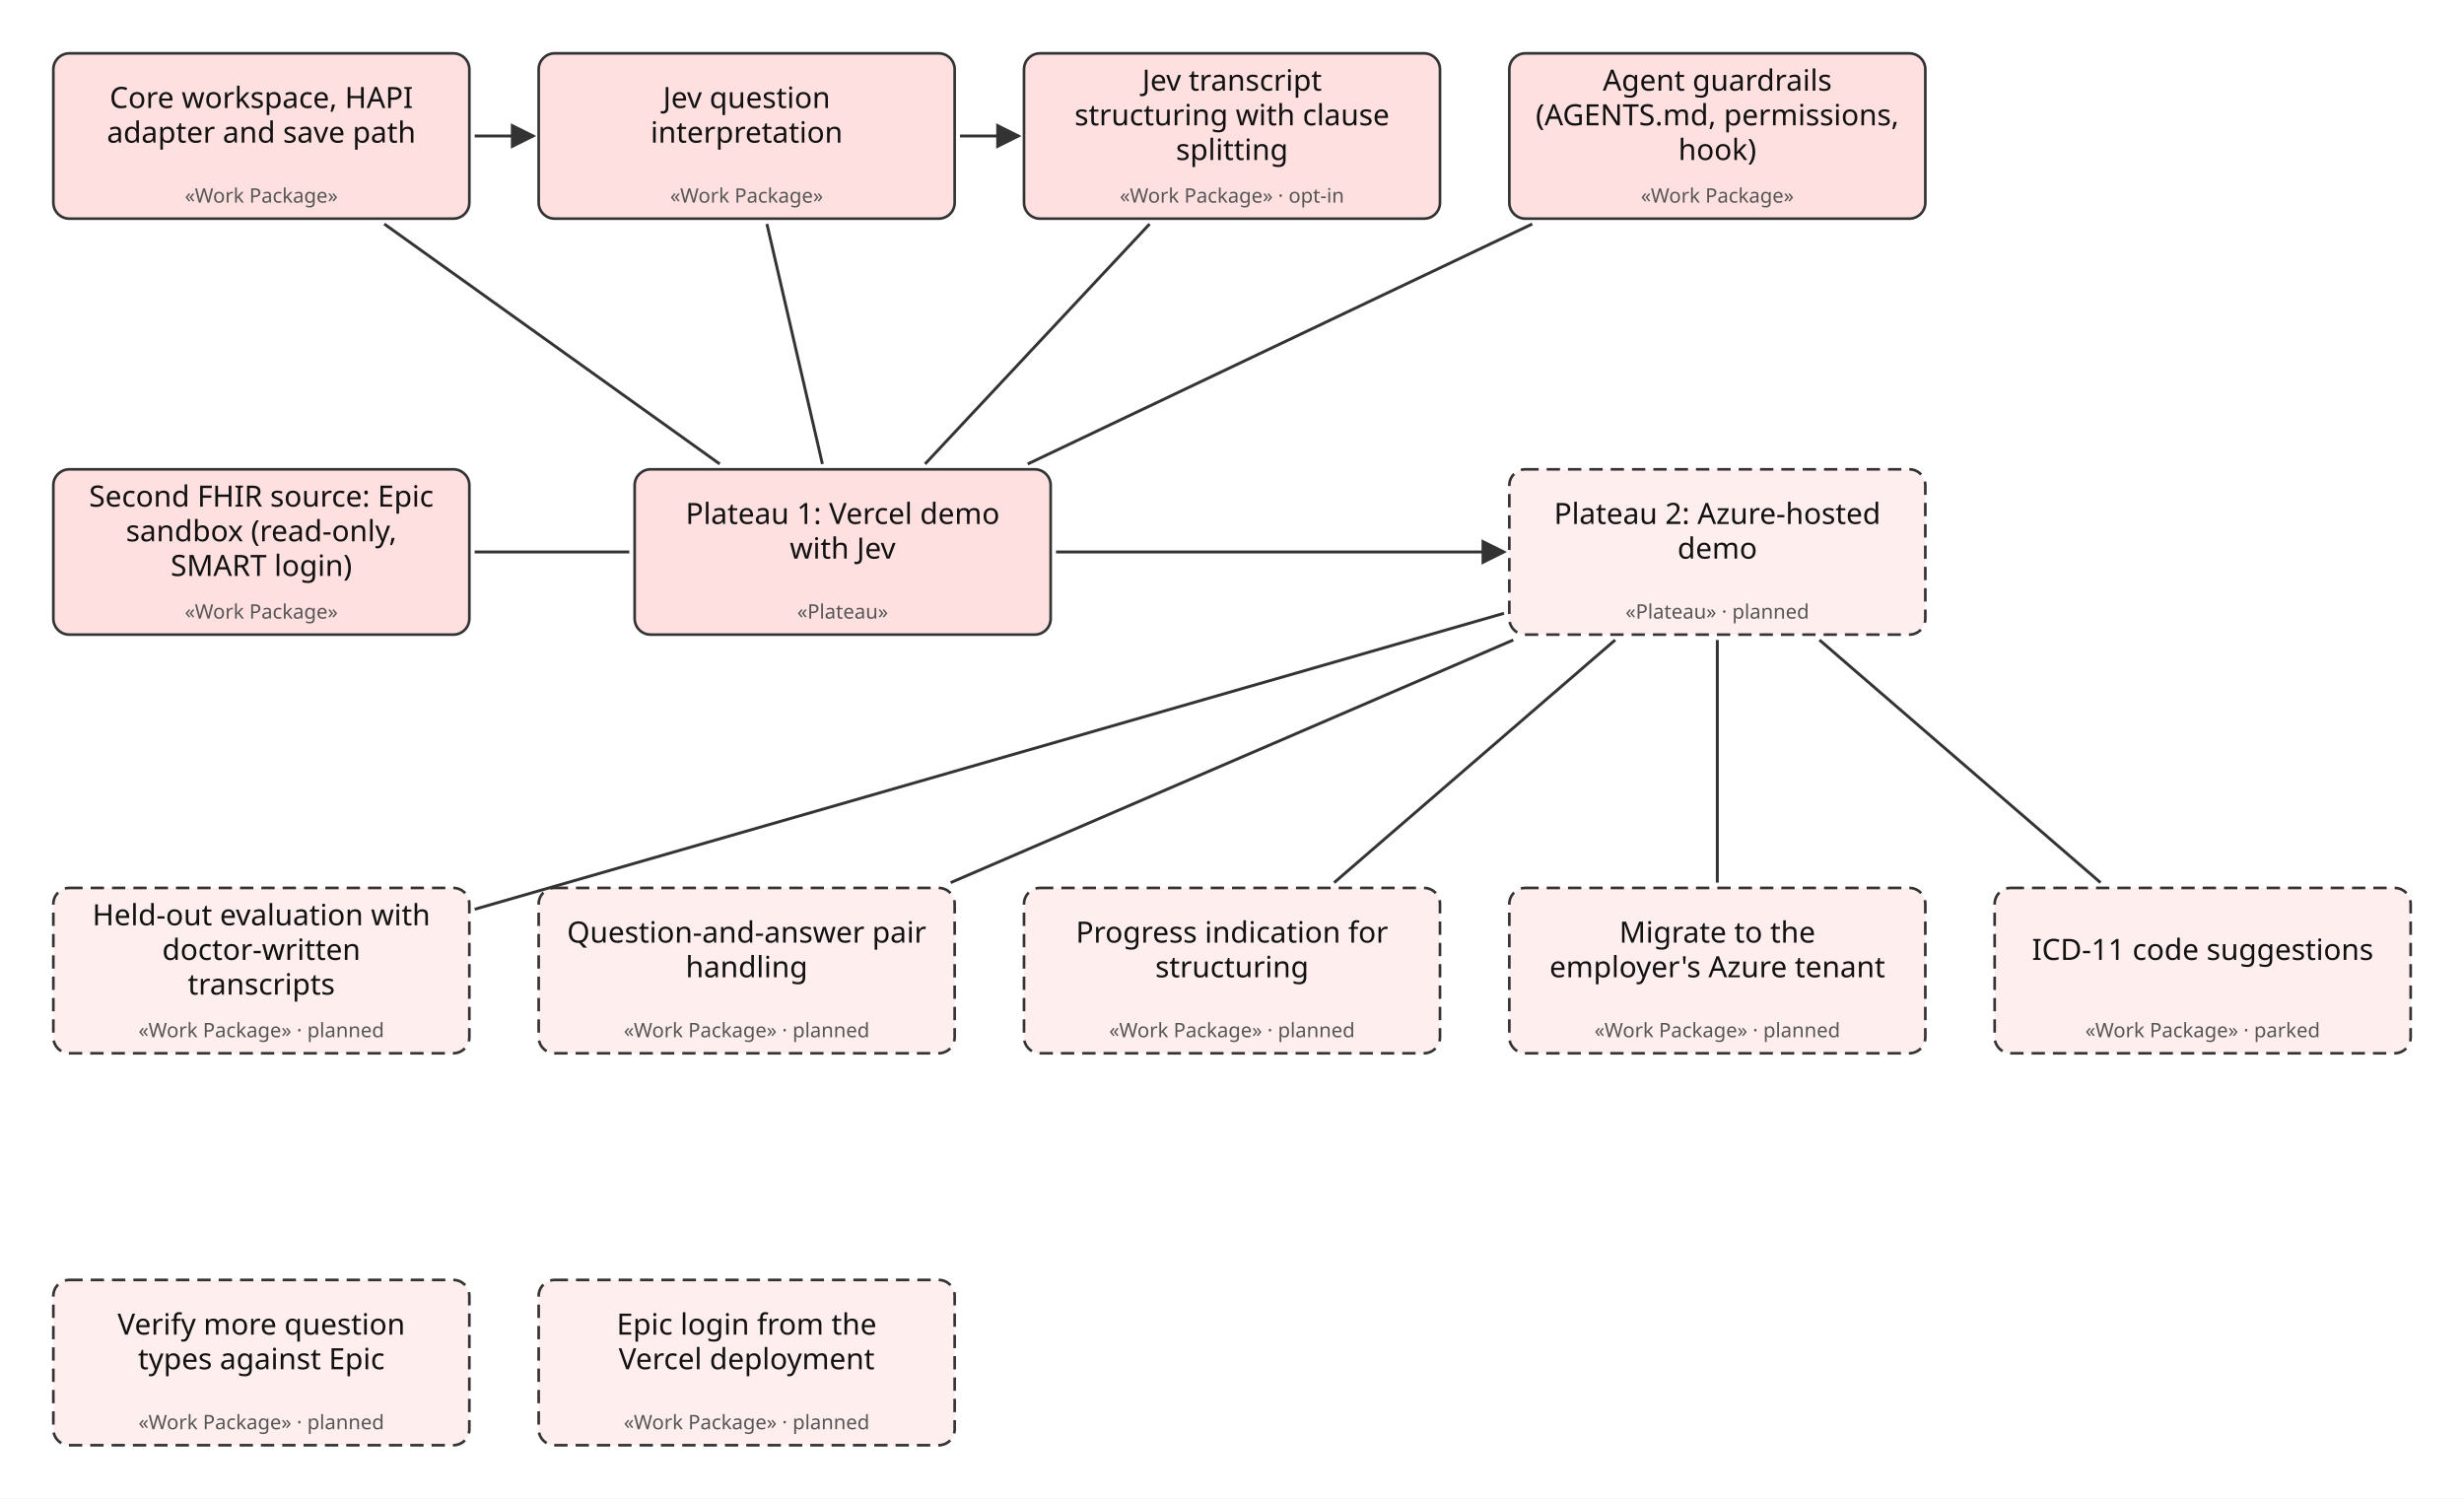
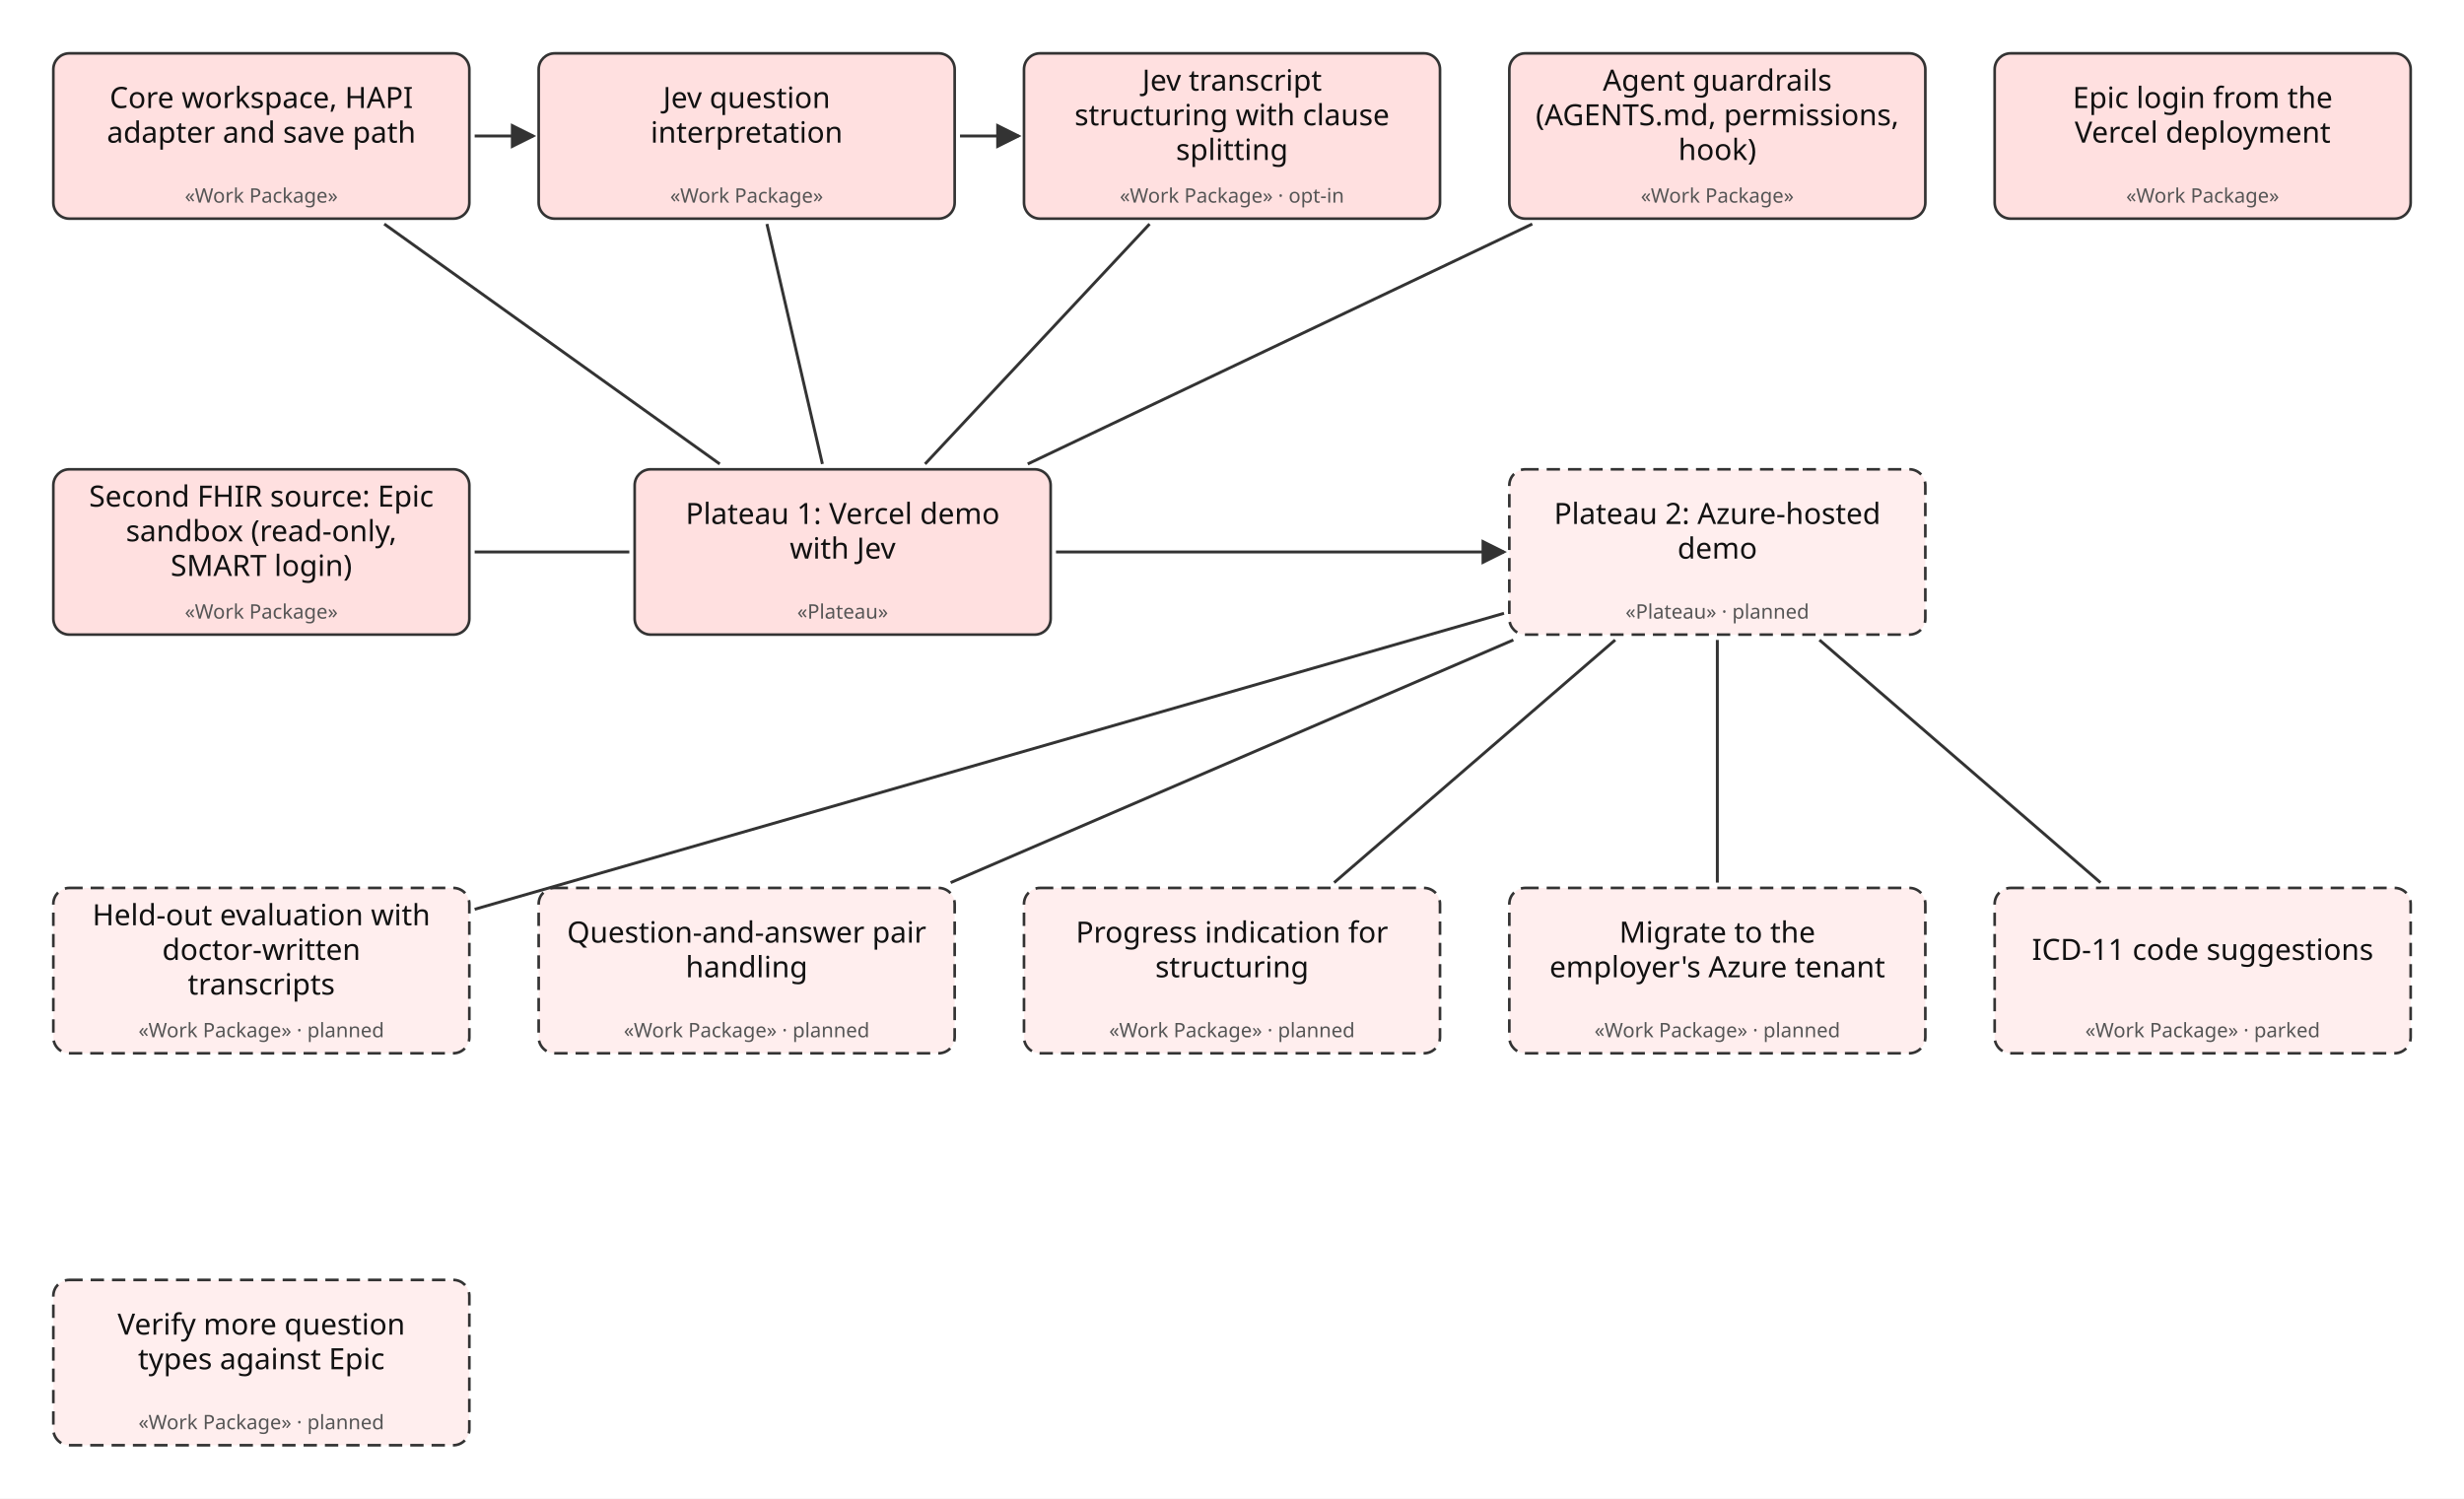
<svg xmlns="http://www.w3.org/2000/svg" viewBox="0 0 924 562" width="924" height="562" font-family="'Noto Sans','DejaVu Sans',Arial,sans-serif" role="img" aria-label="7 Implementation and migration">
  <defs>
    <marker id="open" viewBox="0 0 10 10" refX="9" refY="5" markerWidth="9" markerHeight="9" orient="auto-start-reverse">
      <path d="M1 1 L9 5 L1 9" fill="none" stroke="#333" stroke-width="1.3" />
    </marker>
    <marker id="filled" viewBox="0 0 10 10" refX="9" refY="5" markerWidth="9" markerHeight="9" orient="auto-start-reverse">
      <path d="M1 1 L9 5 L1 9 Z" fill="#333" stroke="#333" />
    </marker>
    <marker id="hollow" viewBox="0 0 12 12" refX="11" refY="6" markerWidth="11" markerHeight="11" orient="auto-start-reverse">
      <path d="M1 1 L11 6 L1 11 Z" fill="#fff" stroke="#333" stroke-width="1.2" />
    </marker>
    <marker id="dot" viewBox="0 0 10 10" refX="5" refY="5" markerWidth="7" markerHeight="7">
      <circle cx="5" cy="5" r="3.5" fill="#333" />
    </marker>
    <marker id="diamond" viewBox="0 0 14 10" refX="1" refY="5" markerWidth="13" markerHeight="9" orient="auto-start-reverse">
      <path d="M1 5 L7 1 L13 5 L7 9 Z" fill="#333" stroke="#333" />
    </marker>
  </defs>
  <rect width="100%" height="100%" fill="#fff" />
  <rect x="20" y="20" width="156" height="62" rx="6" fill="#ffe0e0" fill-opacity="1" stroke="#333" stroke-width="1" />
  <text x="98" y="40.5" font-size="11" text-anchor="middle" fill="#111">Core workspace, HAPI</text>
  <text x="98" y="53.5" font-size="11" text-anchor="middle" fill="#111">adapter and save path</text>
  <text x="98" y="76" font-size="7.5" text-anchor="middle" fill="#555">«Work Package»</text>
  <rect x="202" y="20" width="156" height="62" rx="6" fill="#ffe0e0" fill-opacity="1" stroke="#333" stroke-width="1" />
  <text x="280" y="40.5" font-size="11" text-anchor="middle" fill="#111">Jev question</text>
  <text x="280" y="53.5" font-size="11" text-anchor="middle" fill="#111">interpretation</text>
  <text x="280" y="76" font-size="7.5" text-anchor="middle" fill="#555">«Work Package»</text>
  <rect x="384" y="20" width="156" height="62" rx="6" fill="#ffe0e0" fill-opacity="1" stroke="#333" stroke-width="1" />
  <text x="462" y="34" font-size="11" text-anchor="middle" fill="#111">Jev transcript</text>
  <text x="462" y="47" font-size="11" text-anchor="middle" fill="#111">structuring with clause</text>
  <text x="462" y="60" font-size="11" text-anchor="middle" fill="#111">splitting</text>
  <text x="462" y="76" font-size="7.5" text-anchor="middle" fill="#555">«Work Package» · opt-in</text>
  <rect x="566" y="20" width="156" height="62" rx="6" fill="#ffe0e0" fill-opacity="1" stroke="#333" stroke-width="1" />
  <text x="644" y="34" font-size="11" text-anchor="middle" fill="#111">Agent guardrails</text>
  <text x="644" y="47" font-size="11" text-anchor="middle" fill="#111">(AGENTS.md, permissions,</text>
  <text x="644" y="60" font-size="11" text-anchor="middle" fill="#111">hook)</text>
  <text x="644" y="76" font-size="7.5" text-anchor="middle" fill="#555">«Work Package»</text>
  <rect x="238" y="176" width="156" height="62" rx="6" fill="#ffe0e0" fill-opacity="1" stroke="#333" stroke-width="1" />
  <text x="316" y="196.5" font-size="11" text-anchor="middle" fill="#111">Plateau 1: Vercel demo</text>
  <text x="316" y="209.5" font-size="11" text-anchor="middle" fill="#111">with Jev</text>
  <text x="316" y="232" font-size="7.5" text-anchor="middle" fill="#555">«Plateau»</text>
  <rect x="566" y="176" width="156" height="62" rx="6" fill="#ffe0e0" fill-opacity="0.55" stroke="#333" stroke-width="1" stroke-dasharray="5 3" />
  <text x="644" y="196.5" font-size="11" text-anchor="middle" fill="#111">Plateau 2: Azure-hosted</text>
  <text x="644" y="209.5" font-size="11" text-anchor="middle" fill="#111">demo</text>
  <text x="644" y="232" font-size="7.5" text-anchor="middle" fill="#555">«Plateau» · planned</text>
  <rect x="20" y="176" width="156" height="62" rx="6" fill="#ffe0e0" fill-opacity="1" stroke="#333" stroke-width="1" />
  <text x="98" y="190" font-size="11" text-anchor="middle" fill="#111">Second FHIR source: Epic</text>
  <text x="98" y="203" font-size="11" text-anchor="middle" fill="#111">sandbox (read-only,</text>
  <text x="98" y="216" font-size="11" text-anchor="middle" fill="#111">SMART login)</text>
  <text x="98" y="232" font-size="7.5" text-anchor="middle" fill="#555">«Work Package»</text>
  <rect x="20" y="480" width="156" height="62" rx="6" fill="#ffe0e0" fill-opacity="0.55" stroke="#333" stroke-width="1" stroke-dasharray="5 3" />
  <text x="98" y="500.5" font-size="11" text-anchor="middle" fill="#111">Verify more question</text>
  <text x="98" y="513.5" font-size="11" text-anchor="middle" fill="#111">types against Epic</text>
  <text x="98" y="536" font-size="7.5" text-anchor="middle" fill="#555">«Work Package» · planned</text>
-   <rect x="202" y="480" width="156" height="62" rx="6" fill="#ffe0e0" fill-opacity="0.55" stroke="#333" stroke-width="1" stroke-dasharray="5 3" />
-   <text x="280" y="500.5" font-size="11" text-anchor="middle" fill="#111">Epic login from the</text>
-   <text x="280" y="513.5" font-size="11" text-anchor="middle" fill="#111">Vercel deployment</text>
-   <text x="280" y="536" font-size="7.5" text-anchor="middle" fill="#555">«Work Package» · planned</text>
+   <rect x="748" y="20" width="156" height="62" rx="6" fill="#ffe0e0" fill-opacity="1" stroke="#333" stroke-width="1" />
+   <text x="826" y="40.5" font-size="11" text-anchor="middle" fill="#111">Epic login from the</text>
+   <text x="826" y="53.5" font-size="11" text-anchor="middle" fill="#111">Vercel deployment</text>
+   <text x="826" y="76" font-size="7.5" text-anchor="middle" fill="#555">«Work Package»</text>
  <rect x="20" y="333" width="156" height="62" rx="6" fill="#ffe0e0" fill-opacity="0.55" stroke="#333" stroke-width="1" stroke-dasharray="5 3" />
  <text x="98" y="347" font-size="11" text-anchor="middle" fill="#111">Held-out evaluation with</text>
  <text x="98" y="360" font-size="11" text-anchor="middle" fill="#111">doctor-written</text>
  <text x="98" y="373" font-size="11" text-anchor="middle" fill="#111">transcripts</text>
  <text x="98" y="389" font-size="7.5" text-anchor="middle" fill="#555">«Work Package» · planned</text>
  <rect x="202" y="333" width="156" height="62" rx="6" fill="#ffe0e0" fill-opacity="0.55" stroke="#333" stroke-width="1" stroke-dasharray="5 3" />
  <text x="280" y="353.5" font-size="11" text-anchor="middle" fill="#111">Question-and-answer pair</text>
  <text x="280" y="366.5" font-size="11" text-anchor="middle" fill="#111">handling</text>
  <text x="280" y="389" font-size="7.5" text-anchor="middle" fill="#555">«Work Package» · planned</text>
  <rect x="384" y="333" width="156" height="62" rx="6" fill="#ffe0e0" fill-opacity="0.55" stroke="#333" stroke-width="1" stroke-dasharray="5 3" />
  <text x="462" y="353.5" font-size="11" text-anchor="middle" fill="#111">Progress indication for</text>
  <text x="462" y="366.5" font-size="11" text-anchor="middle" fill="#111">structuring</text>
  <text x="462" y="389" font-size="7.5" text-anchor="middle" fill="#555">«Work Package» · planned</text>
  <rect x="566" y="333" width="156" height="62" rx="6" fill="#ffe0e0" fill-opacity="0.55" stroke="#333" stroke-width="1" stroke-dasharray="5 3" />
  <text x="644" y="353.5" font-size="11" text-anchor="middle" fill="#111">Migrate to the</text>
  <text x="644" y="366.5" font-size="11" text-anchor="middle" fill="#111">employer's Azure tenant</text>
  <text x="644" y="389" font-size="7.5" text-anchor="middle" fill="#555">«Work Package» · planned</text>
  <rect x="748" y="333" width="156" height="62" rx="6" fill="#ffe0e0" fill-opacity="0.55" stroke="#333" stroke-width="1" stroke-dasharray="5 3" />
  <text x="826" y="360" font-size="11" text-anchor="middle" fill="#111">ICD-11 code suggestions</text>
  <text x="826" y="389" font-size="7.5" text-anchor="middle" fill="#555">«Work Package» · parked</text>
  <line x1="178.0" y1="51.0" x2="200.0" y2="51.0" stroke="#333" stroke-width="1.1" marker-end="url(#filled)" />
  <line x1="360.0" y1="51.0" x2="382.0" y2="51.0" stroke="#333" stroke-width="1.1" marker-end="url(#filled)" />
  <line x1="178.0" y1="207.0" x2="236.0" y2="207.0" stroke="#333" stroke-width="1.1" />
  <line x1="144.1" y1="84.0" x2="269.9" y2="174.0" stroke="#333" stroke-width="1.1" />
  <line x1="287.6" y1="84.0" x2="308.4" y2="174.0" stroke="#333" stroke-width="1.1" />
  <line x1="431.1" y1="84.0" x2="346.9" y2="174.0" stroke="#333" stroke-width="1.1" />
  <line x1="574.6" y1="84.0" x2="385.4" y2="174.0" stroke="#333" stroke-width="1.1" />
  <line x1="396.0" y1="207.0" x2="564.0" y2="207.0" stroke="#333" stroke-width="1.1" marker-end="url(#filled)" />
  <line x1="178.0" y1="341.0" x2="564.0" y2="230.0" stroke="#333" stroke-width="1.1" />
  <line x1="356.5" y1="331.0" x2="567.5" y2="240.0" stroke="#333" stroke-width="1.1" />
  <line x1="500.3" y1="331.0" x2="605.7" y2="240.0" stroke="#333" stroke-width="1.1" />
  <line x1="644.0" y1="331.0" x2="644.0" y2="240.0" stroke="#333" stroke-width="1.1" />
  <line x1="787.7" y1="331.0" x2="682.3" y2="240.0" stroke="#333" stroke-width="1.1" />
</svg>
